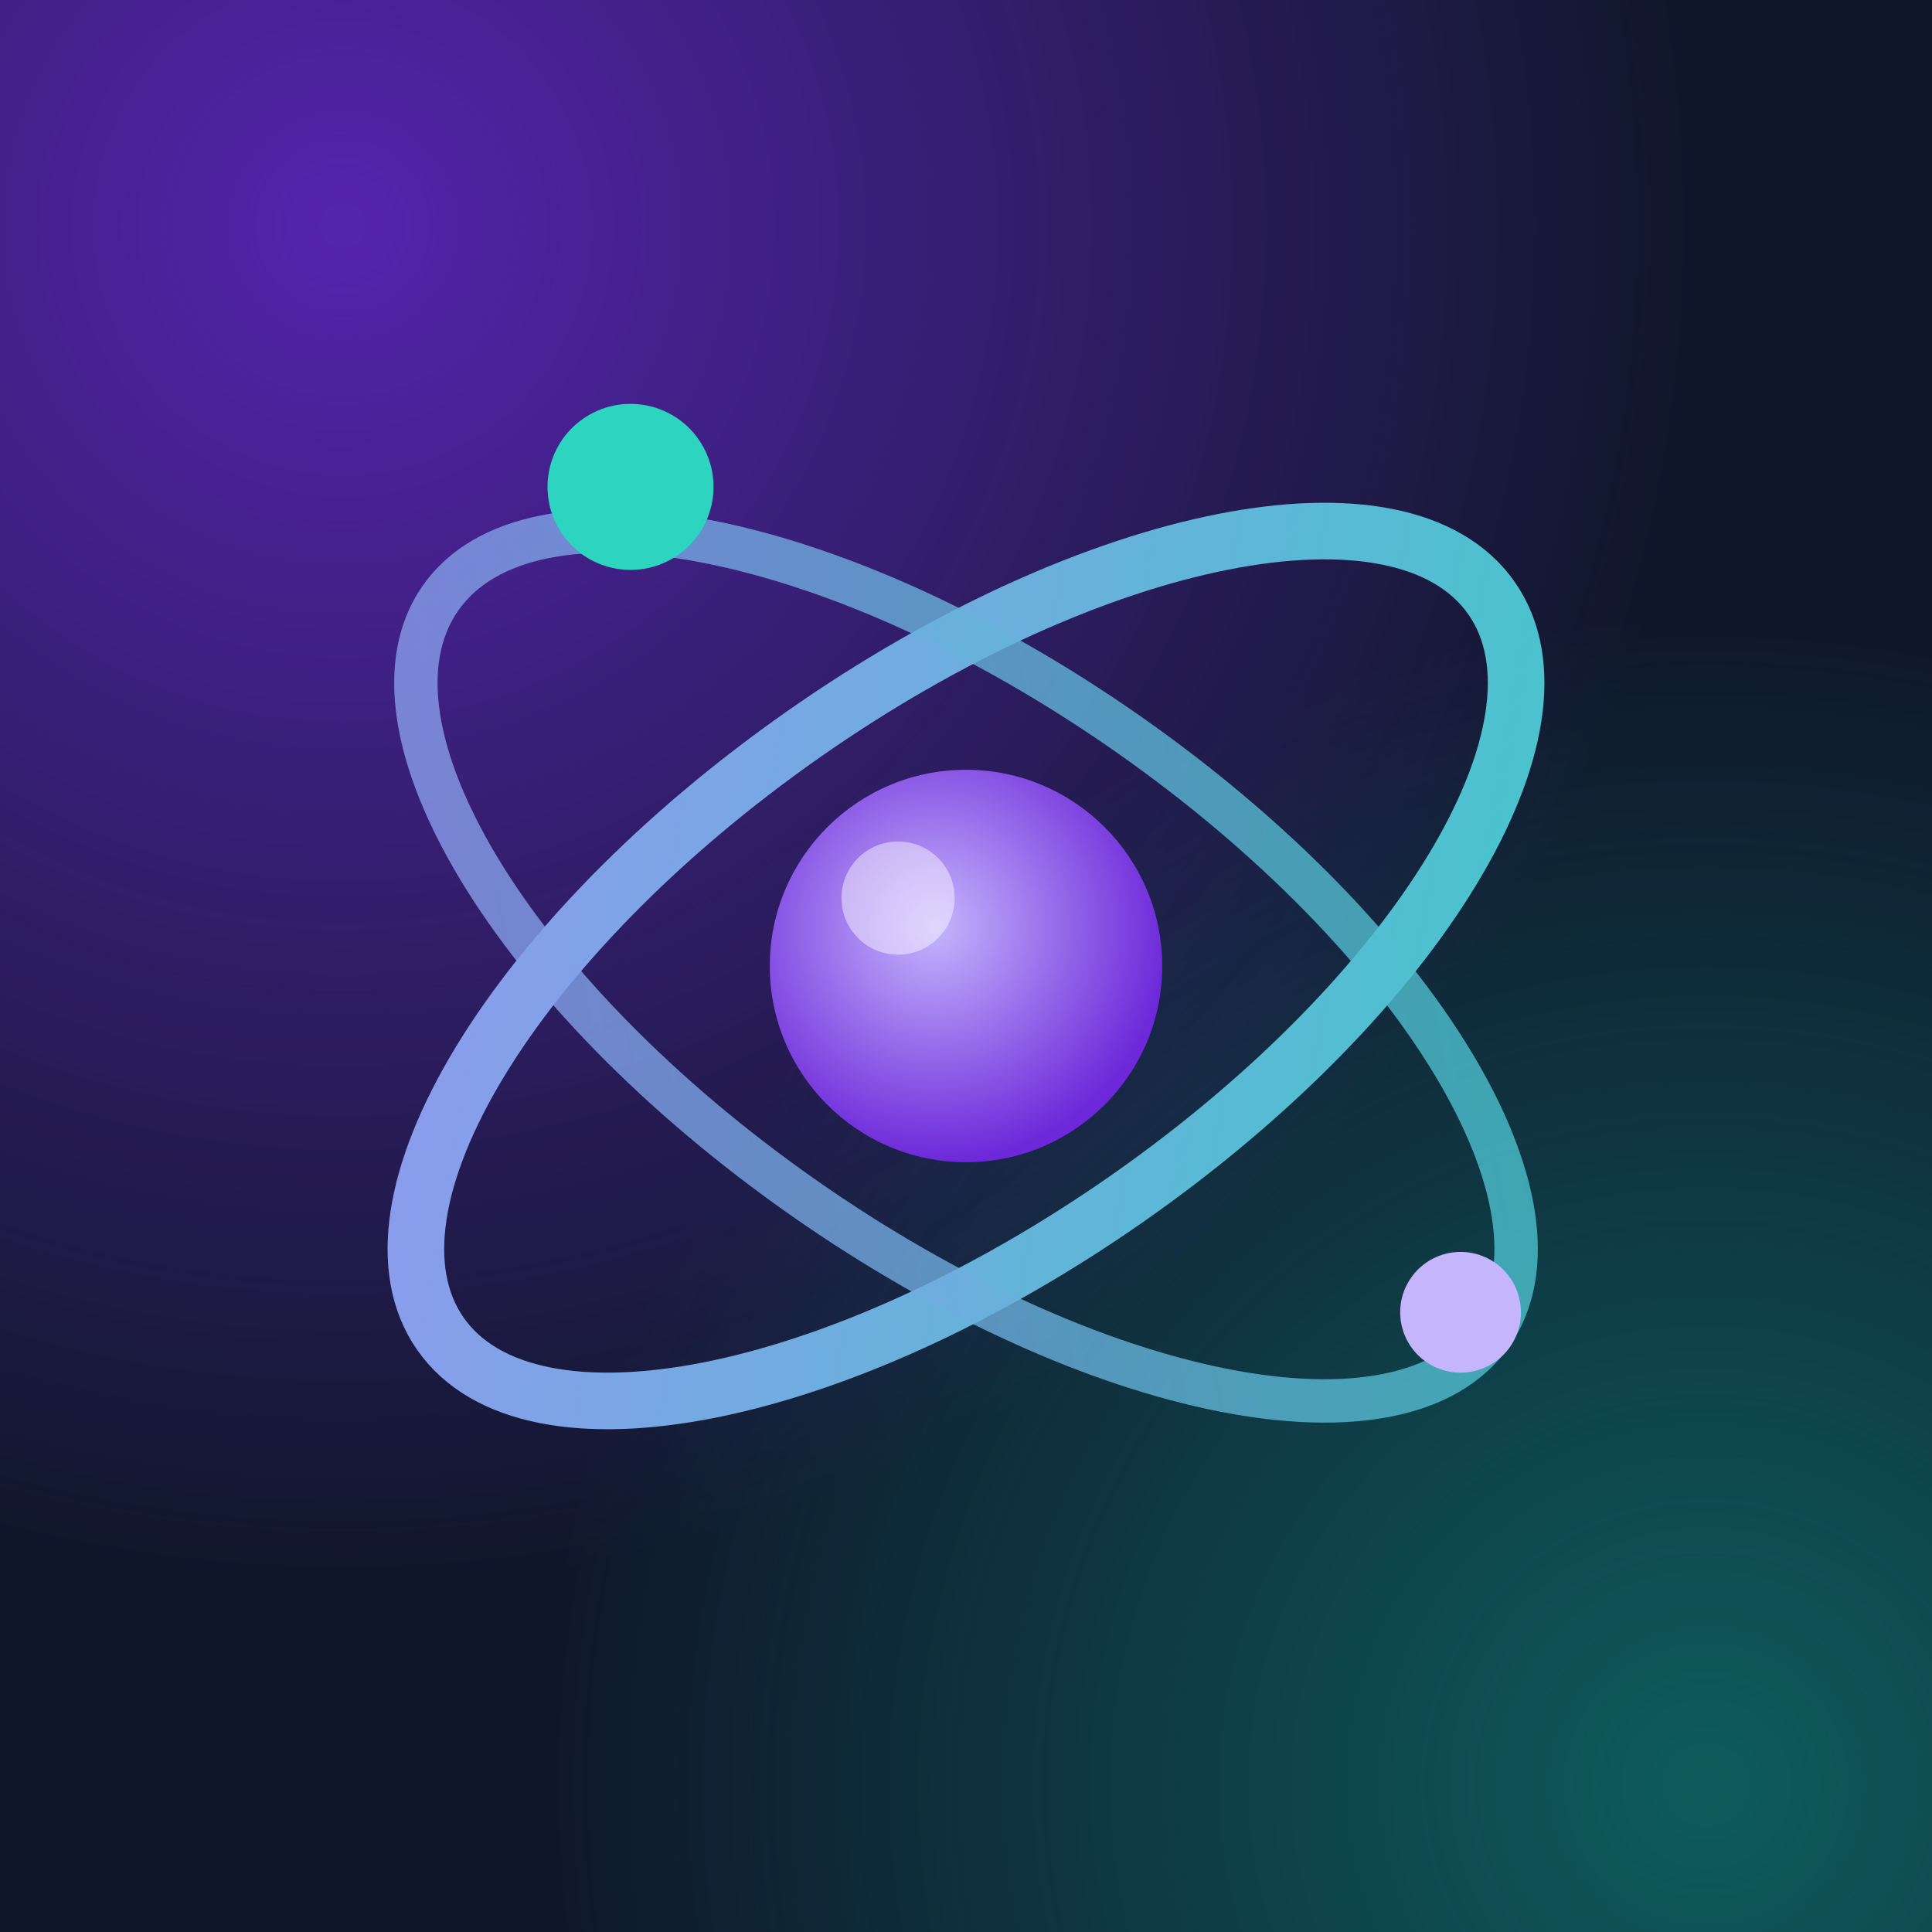
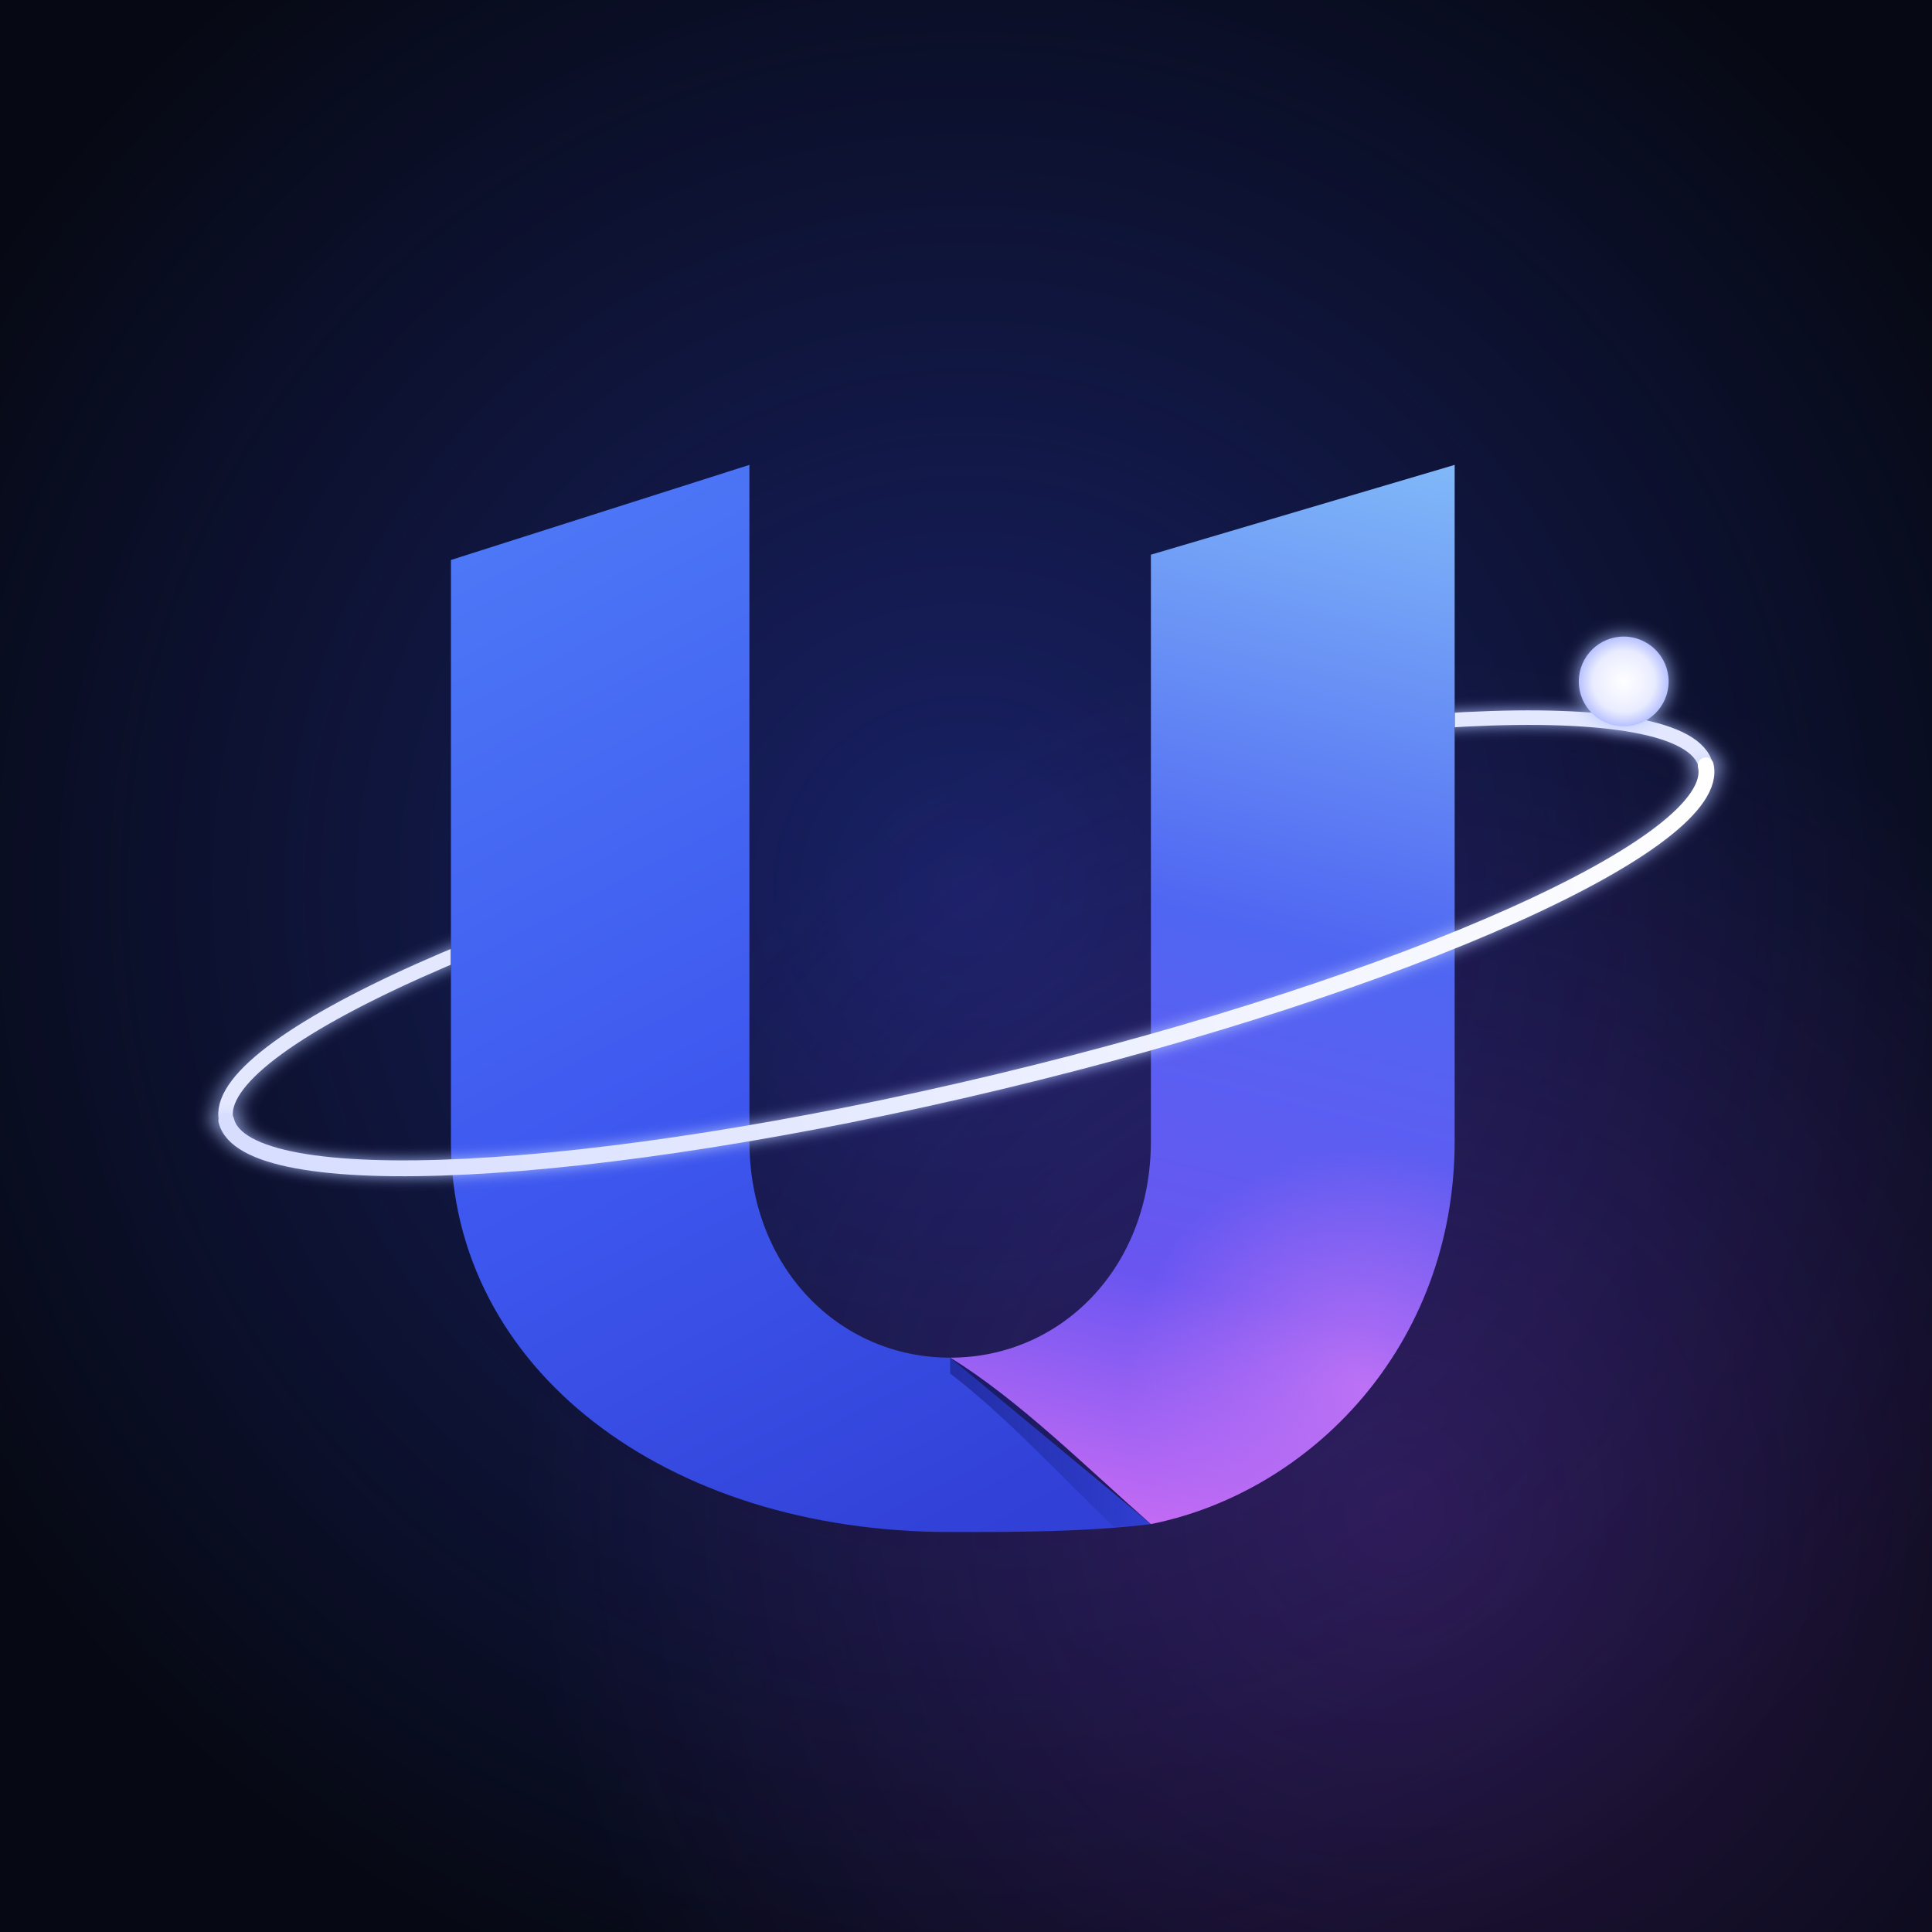
<svg xmlns="http://www.w3.org/2000/svg" width="1024" height="1024" viewBox="0 0 1024 1024">
  <defs>
-     <radialGradient id="glowV" cx="18%" cy="12%" r="70%">
-       <stop offset="0%" stop-color="#6D28D9" stop-opacity="0.75" />
-       <stop offset="100%" stop-color="#6D28D9" stop-opacity="0" />
+     <radialGradient id="bgGlow" cx="50%" cy="46%" r="60%">
+       <stop offset="0" stop-color="#1B2470" stop-opacity="0.9" />
+       <stop offset="1" stop-color="#1B2470" stop-opacity="0" />
    </radialGradient>
-     <radialGradient id="glowT" cx="88%" cy="92%" r="60%">
-       <stop offset="0%" stop-color="#0D9488" stop-opacity="0.55" />
-       <stop offset="100%" stop-color="#0D9488" stop-opacity="0" />
-     </radialGradient>
-     <linearGradient id="orb1" x1="0" y1="0" x2="38" y2="38" gradientUnits="userSpaceOnUse">
-       <stop offset="0%" stop-color="#A78BFA" />
-       <stop offset="100%" stop-color="#2DD4BF" />
-     </linearGradient>
-     <linearGradient id="orb2" x1="38" y1="0" x2="0" y2="38" gradientUnits="userSpaceOnUse">
-       <stop offset="0%" stop-color="#2DD4BF" stop-opacity="0.8" />
-       <stop offset="100%" stop-color="#A78BFA" stop-opacity="0.8" />
-     </linearGradient>
-     <radialGradient id="planet" cx="42%" cy="40%" r="60%">
-       <stop offset="0%" stop-color="#C4B5FD" />
-       <stop offset="100%" stop-color="#6D28D9" />
+     <radialGradient id="bgViolet" cx="72%" cy="78%" r="45%">
+       <stop offset="0" stop-color="#6B2FA8" stop-opacity="0.35" />
+       <stop offset="1" stop-color="#6B2FA8" stop-opacity="0" />
    </radialGradient>
  </defs>
-   <rect width="1024" height="1024" fill="#0F172A" />
-   <rect width="1024" height="1024" fill="url(#glowV)" />
-   <rect width="1024" height="1024" fill="url(#glowT)" />
-   <g transform="translate(132 132) scale(20)">
-     <ellipse cx="19" cy="19" rx="17" ry="7.5" fill="none" stroke="url(#orb1)" stroke-width="1.5" transform="rotate(-35 19 19)" />
-     <ellipse cx="19" cy="19" rx="17" ry="7.5" fill="none" stroke="url(#orb2)" stroke-width="1.15" transform="rotate(35 19 19)" />
-     <circle cx="19" cy="19" r="5.2" fill="url(#planet)" />
-     <circle cx="17.2" cy="17.2" r="1.5" fill="white" fill-opacity="0.45" />
-     <circle cx="19" cy="3.5" r="2.2" fill="#2DD4BF" transform="rotate(-35 19 19)" />
-     <circle cx="35" cy="19" r="1.6" fill="#C4B5FD" transform="rotate(35 19 19)" />
-   </g>
+   <rect width="1024" height="1024" fill="#060913" />
+   <rect width="1024" height="1024" fill="url(#bgGlow)" />
+   <rect width="1024" height="1024" fill="url(#bgViolet)" />
+   <svg x="92" y="210" width="840" height="616" viewBox="320 330 600 440" fill="none">
+     <defs>
+       <linearGradient id="uLeft" x1="430" y1="360" x2="640" y2="760" gradientUnits="userSpaceOnUse">
+         <stop offset="0" stop-color="#4E7BF7" />
+         <stop offset="0.55" stop-color="#3E58EF" />
+         <stop offset="1" stop-color="#3140D6" />
+       </linearGradient>
+       <linearGradient id="uRight" x1="800" y1="356" x2="700" y2="760" gradientUnits="userSpaceOnUse">
+         <stop offset="0" stop-color="#80B8F8" />
+         <stop offset="0.45" stop-color="#4F66F2" />
+         <stop offset="0.78" stop-color="#6A55F1" />
+         <stop offset="1" stop-color="#C46BF4" />
+       </linearGradient>
+       <radialGradient id="violetGlow" cx="770" cy="705" r="90" gradientUnits="userSpaceOnUse">
+         <stop offset="0" stop-color="#D179F6" stop-opacity="0.75" />
+         <stop offset="1" stop-color="#D179F6" stop-opacity="0" />
+       </radialGradient>
+       <linearGradient id="foldShade" x1="610" y1="694" x2="700" y2="700" gradientUnits="userSpaceOnUse">
+         <stop offset="0" stop-color="#141A7A" stop-opacity="0.6" />
+         <stop offset="1" stop-color="#141A7A" stop-opacity="0" />
+       </linearGradient>
+       <radialGradient id="planet" cx="869" cy="438" r="18" gradientUnits="userSpaceOnUse">
+         <stop offset="0" stop-color="#FFFFFF" />
+         <stop offset="0.65" stop-color="#E9ECFF" />
+         <stop offset="1" stop-color="#AEB9FF" />
+       </radialGradient>
+       <linearGradient id="ringFront" x1="-288" y1="0" x2="288" y2="0" gradientUnits="userSpaceOnUse">
+         <stop offset="0" stop-color="#D6DDFF" />
+         <stop offset="1" stop-color="#FFFFFF" />
+       </linearGradient>
+       <filter id="glow" x="-20%" y="-60%" width="140%" height="220%">
+         <feGaussianBlur stdDeviation="3.5" result="b" />
+         <feColorMatrix in="b" type="matrix" values="0 0 0 0 0.45  0 0 0 0 0.55  0 0 0 0 1  0 0 0 0.9 0" result="c" />
+         <feMerge>
+           <feMergeNode in="c" />
+           <feMergeNode in="SourceGraphic" />
+         </feMerge>
+       </filter>
+       <clipPath id="outsideU">
+         <rect x="0" y="0" width="425" height="1000" />
+         <rect x="805" y="0" width="400" height="1000" />
+       </clipPath>
+     </defs>
+     <g clip-path="url(#outsideU)">
+       <g transform="translate(620 537) rotate(-13.5)">
+         <path d="M 288 0 A 288 54 0 0 0 -288 0" stroke="#E4E8FF" stroke-width="5.5" stroke-linecap="round" filter="url(#glow)" />
+       </g>
+     </g>
+     <path d="M425 392 L538 356 L538 612 C538 660 572 694 614 694 L690 757 C665 760 640 760 614 760 C506 760 425 698 425 612 Z" fill="url(#uLeft)" />
+     <path d="M690 390 L805 356 L805 612 C805 690 750 745 690 757 C665 735 640 710 614 694 C656 694 690 660 690 612 Z" fill="url(#uRight)" />
+     <path d="M690 390 L805 356 L805 612 C805 690 750 745 690 757 C665 735 640 710 614 694 C656 694 690 660 690 612 Z" fill="url(#violetGlow)" />
+     <path d="M614 694 C640 710 665 735 690 757 L676 758 C655 738 635 716 614 700 Z" fill="url(#foldShade)" />
+     <g transform="translate(620 537) rotate(-13.5)">
+       <path d="M -288 0 A 288 54 0 0 0 288 0" stroke="url(#ringFront)" stroke-width="6" stroke-linecap="round" filter="url(#glow)" />
+     </g>
+     <circle cx="869" cy="438" r="17" fill="url(#planet)" filter="url(#glow)" />
+   </svg>
</svg>
